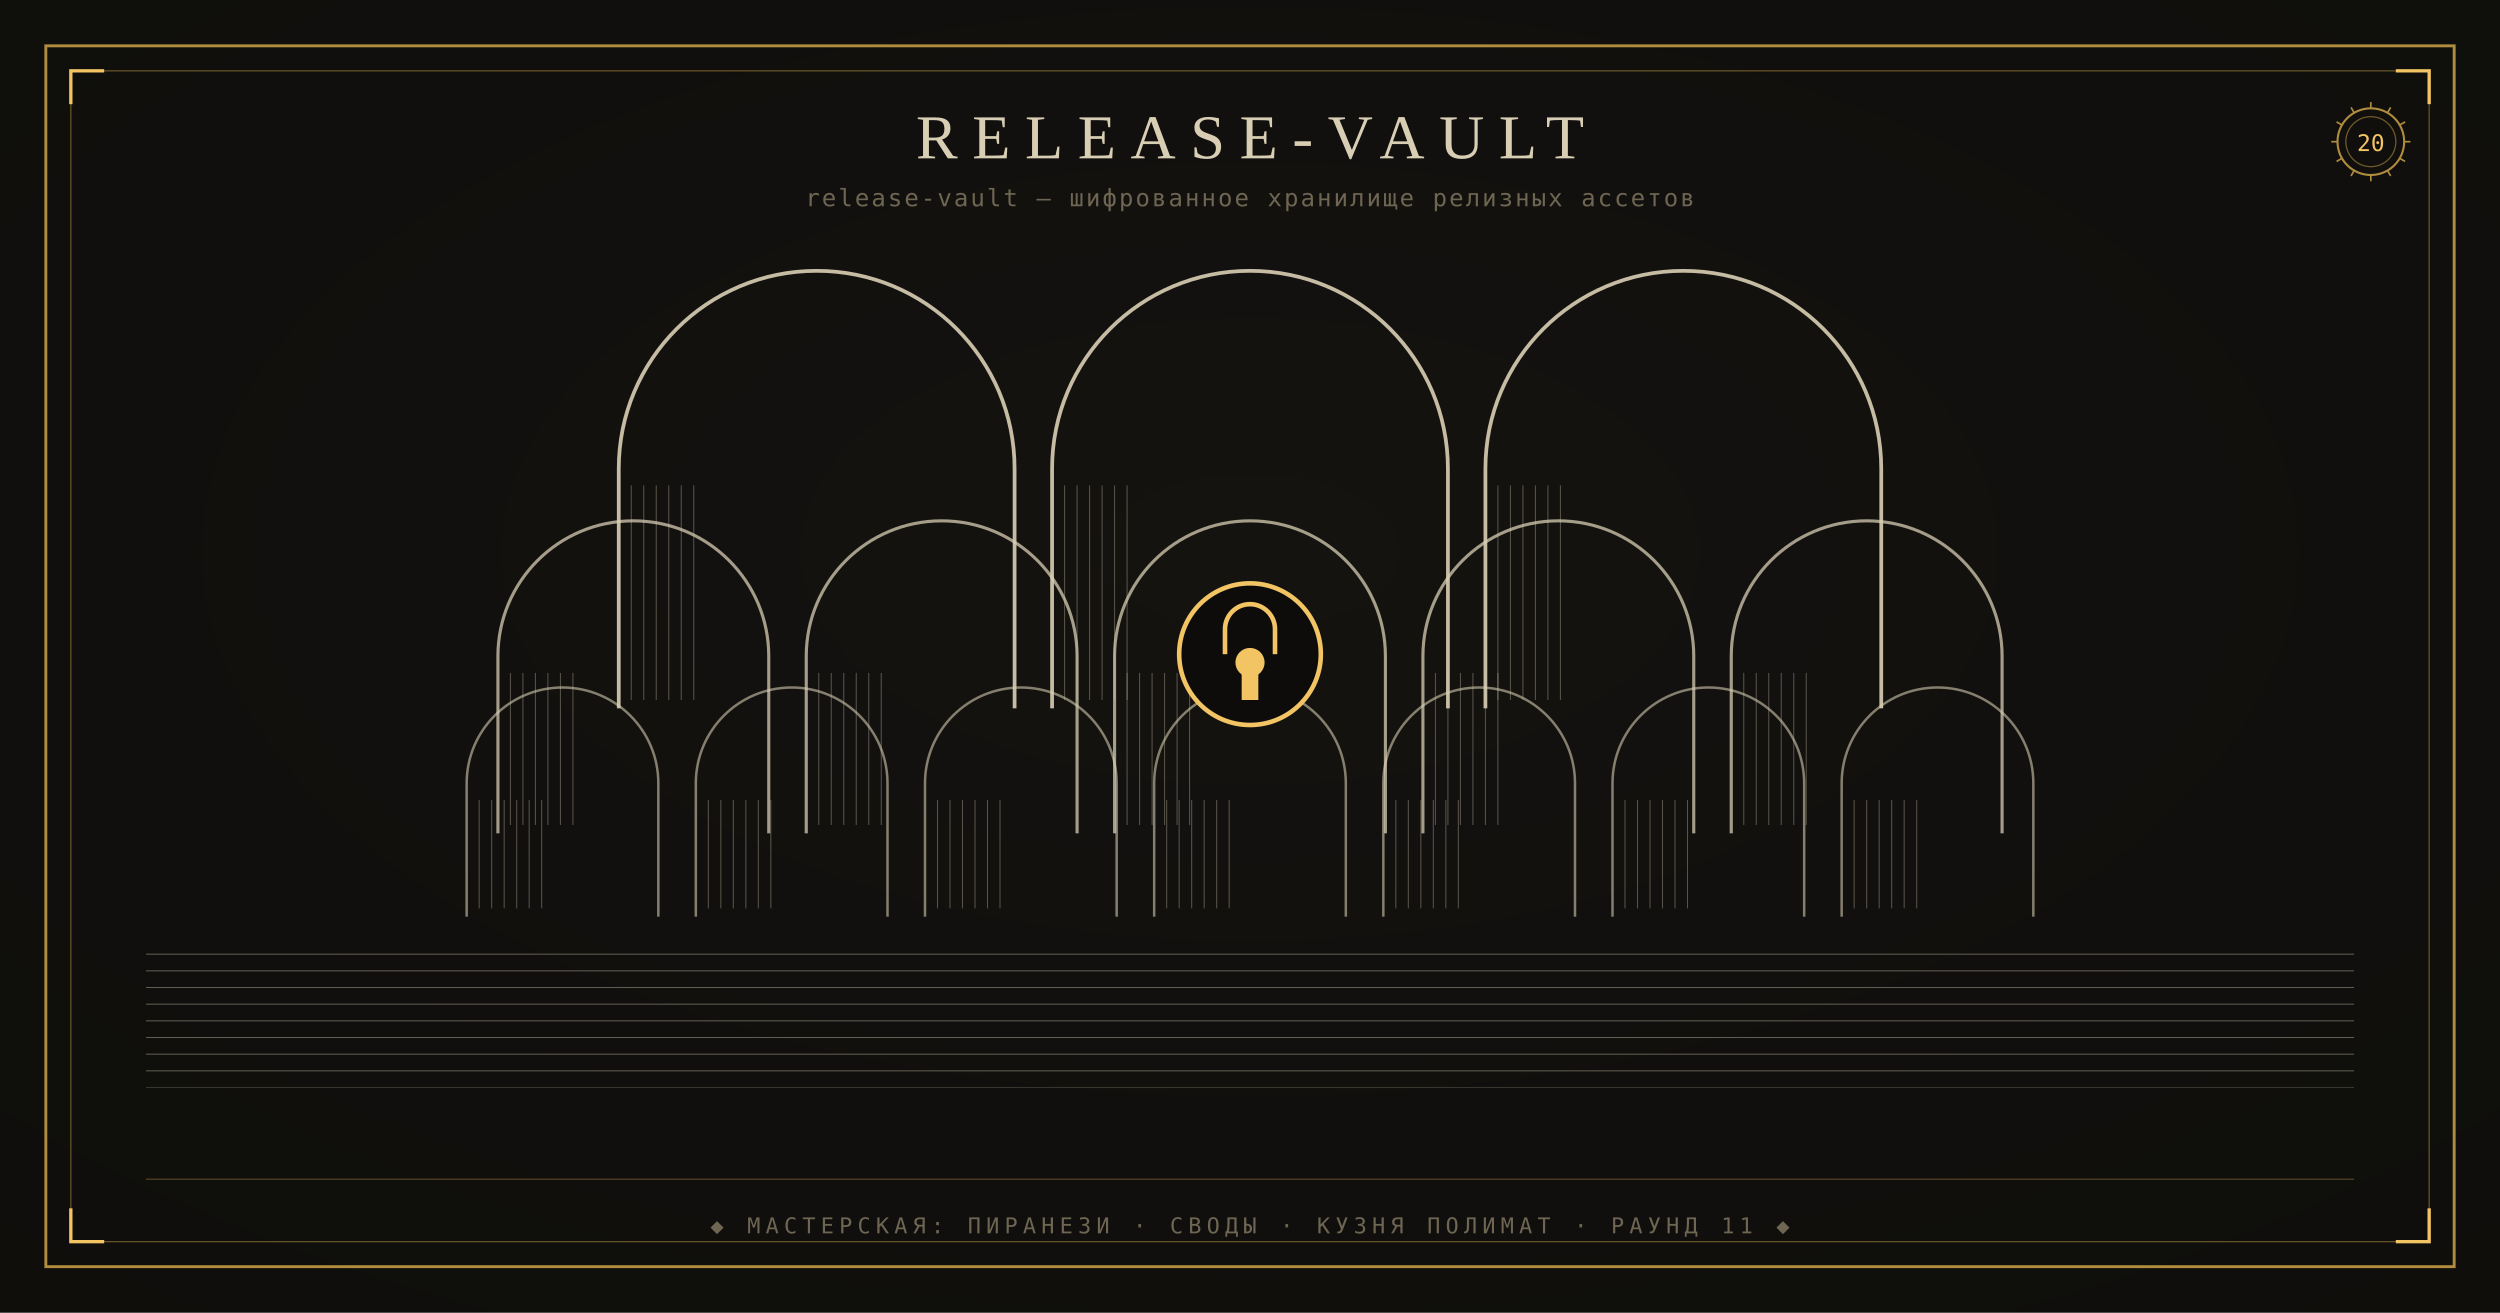
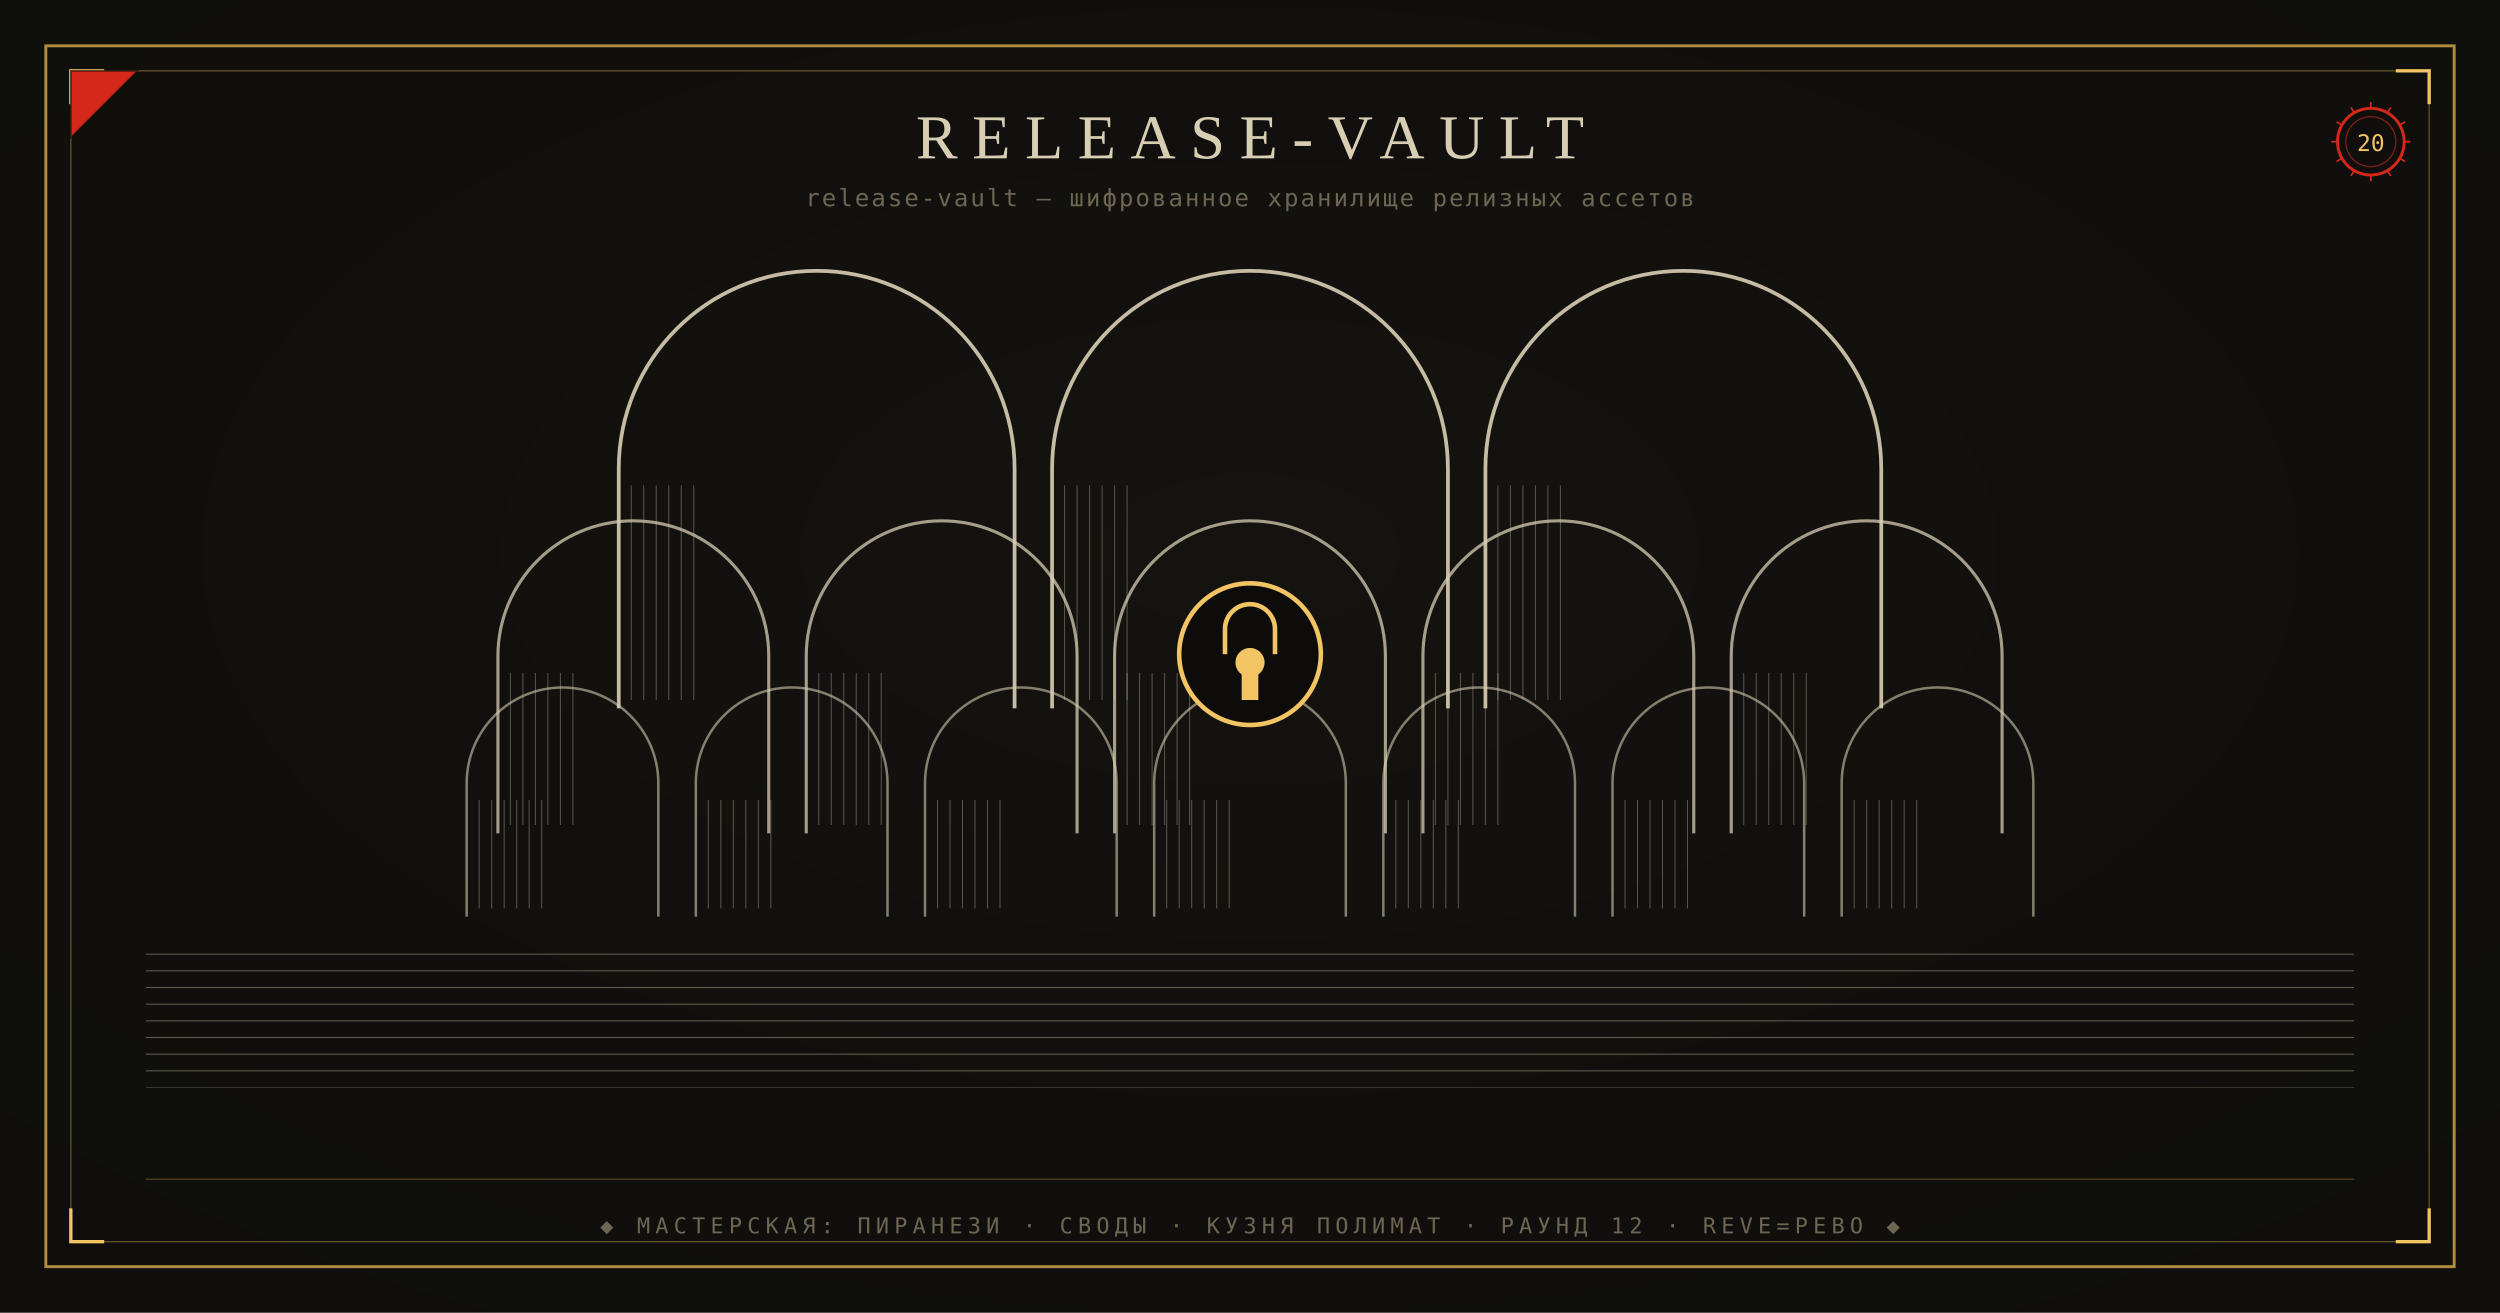
<svg xmlns="http://www.w3.org/2000/svg" viewBox="0 0 1200 630" width="1200" height="630">
  <rect width="1200" height="630" fill="#0D0C0A" />
  <radialGradient id="vig20" cx="0.5" cy="0.42" r="0.95">
    <stop offset="0" stop-color="#161410" />
    <stop offset="1" stop-color="#0D0C0A" />
  </radialGradient>
  <rect width="1200" height="630" fill="url(#vig20)" opacity="0.9" />
  <rect x="22" y="22" width="1156" height="586" fill="none" stroke="#B08D3E" stroke-width="1.4" />
  <rect x="34" y="34" width="1132" height="562" fill="none" stroke="#B08D3E" stroke-width="0.6" opacity="0.55" />
  <path d="M 34 50 L 34 34 L 50 34" fill="none" stroke="#F2C464" stroke-width="1.6" />
  <path d="M 1166 50 L 1166 34 L 1150 34" fill="none" stroke="#F2C464" stroke-width="1.6" />
  <path d="M 34 580 L 34 596 L 50 596" fill="none" stroke="#F2C464" stroke-width="1.6" />
  <path d="M 1166 580 L 1166 596 L 1150 596" fill="none" stroke="#F2C464" stroke-width="1.6" />
+   <path d="M 34 66 L 34 34 L 66 34 Z" fill="#D5281B" />
+   <path d="M 34 66 L 34 34 L 66 34 Z" fill="none" stroke="#0D0C0A" stroke-width="0.8" opacity="0.65" />
  <text x="600.0" y="76" text-anchor="middle" font-family="Georgia, 'Times New Roman', serif" font-size="30" fill="#D8CEB4" letter-spacing="7">RELEASE-VAULT</text>
  <text x="600.0" y="99" text-anchor="middle" font-family="'Cascadia Mono', ui-monospace, Consolas, monospace" font-size="11.5" fill="#6E6652" letter-spacing="1">release-vault — шифрованное хранилище релизных ассетов</text>
  <g transform="translate(1138,68)">
-     <circle r="16" fill="none" stroke="#B08D3E" stroke-width="1" />
-     <circle r="12" fill="none" stroke="#B08D3E" stroke-width="0.6" opacity="0.6" />
+     <circle r="16" fill="none" stroke="#D5281B" stroke-width="1.4" />
+     <circle r="12" fill="none" stroke="#D5281B" stroke-width="0.6" opacity="0.6" />
    <text y="4.5" text-anchor="middle" font-family="'Cascadia Mono', ui-monospace, Consolas, monospace" font-size="11" fill="#F2C464">20</text>
-     <g stroke="#B08D3E" stroke-width="0.8">
+     <g stroke="#D5281B" stroke-width="0.8">
      <line x1="0" y1="-19" x2="0" y2="-16" transform="rotate(0)" />
      <line x1="0" y1="-19" x2="0" y2="-16" transform="rotate(30)" />
      <line x1="0" y1="-19" x2="0" y2="-16" transform="rotate(60)" />
      <line x1="0" y1="-19" x2="0" y2="-16" transform="rotate(90)" />
      <line x1="0" y1="-19" x2="0" y2="-16" transform="rotate(120)" />
      <line x1="0" y1="-19" x2="0" y2="-16" transform="rotate(150)" />
      <line x1="0" y1="-19" x2="0" y2="-16" transform="rotate(180)" />
      <line x1="0" y1="-19" x2="0" y2="-16" transform="rotate(210)" />
      <line x1="0" y1="-19" x2="0" y2="-16" transform="rotate(240)" />
      <line x1="0" y1="-19" x2="0" y2="-16" transform="rotate(270)" />
      <line x1="0" y1="-19" x2="0" y2="-16" transform="rotate(300)" />
      <line x1="0" y1="-19" x2="0" y2="-16" transform="rotate(330)" />
    </g>
  </g>
  <line x1="70" y1="566" x2="1130" y2="566" stroke="#B08D3E" stroke-width="0.5" opacity="0.5" />
-   <text x="600.0" y="592" text-anchor="middle" font-family="'Cascadia Mono', ui-monospace, Consolas, monospace" font-size="10.5" fill="#6E6652" letter-spacing="2.5">◆ МАСТЕРСКАЯ: ПИРАНЕЗИ · СВОДЫ · КУЗНЯ ПОЛИМАТ · РАУНД 11 ◆</text>
+   <text x="600.0" y="592" text-anchor="middle" font-family="'Cascadia Mono', ui-monospace, Consolas, monospace" font-size="10.5" fill="#6E6652" letter-spacing="2.5">◆ МАСТЕРСКАЯ: ПИРАНЕЗИ · СВОДЫ · КУЗНЯ ПОЛИМАТ · РАУНД 12 · REVE=РЕВО ◆</text>
  <clipPath id="clip20">
    <rect x="70" y="118" width="1060" height="404" />
  </clipPath>
  <g clip-path="url(#clip20)">
    <path d="M 297 340 L 297 225 A 95 95 0 0 1 487 225 L 487 340" fill="none" stroke="#D8CEB4" stroke-width="1.8" opacity="0.90" />
    <line x1="303" y1="336" x2="303" y2="233" stroke="#D8CEB4" stroke-width="0.5" opacity="0.35" />
    <line x1="309" y1="336" x2="309" y2="233" stroke="#D8CEB4" stroke-width="0.5" opacity="0.35" />
    <line x1="315" y1="336" x2="315" y2="233" stroke="#D8CEB4" stroke-width="0.5" opacity="0.35" />
    <line x1="321" y1="336" x2="321" y2="233" stroke="#D8CEB4" stroke-width="0.5" opacity="0.35" />
    <line x1="327" y1="336" x2="327" y2="233" stroke="#D8CEB4" stroke-width="0.5" opacity="0.35" />
    <line x1="333" y1="336" x2="333" y2="233" stroke="#D8CEB4" stroke-width="0.5" opacity="0.35" />
    <path d="M 505 340 L 505 225 A 95 95 0 0 1 695 225 L 695 340" fill="none" stroke="#D8CEB4" stroke-width="1.8" opacity="0.90" />
    <line x1="511" y1="336" x2="511" y2="233" stroke="#D8CEB4" stroke-width="0.5" opacity="0.35" />
    <line x1="517" y1="336" x2="517" y2="233" stroke="#D8CEB4" stroke-width="0.5" opacity="0.35" />
    <line x1="523" y1="336" x2="523" y2="233" stroke="#D8CEB4" stroke-width="0.5" opacity="0.35" />
    <line x1="529" y1="336" x2="529" y2="233" stroke="#D8CEB4" stroke-width="0.5" opacity="0.35" />
    <line x1="535" y1="336" x2="535" y2="233" stroke="#D8CEB4" stroke-width="0.5" opacity="0.35" />
    <line x1="541" y1="336" x2="541" y2="233" stroke="#D8CEB4" stroke-width="0.5" opacity="0.35" />
    <path d="M 713 340 L 713 225 A 95 95 0 0 1 903 225 L 903 340" fill="none" stroke="#D8CEB4" stroke-width="1.8" opacity="0.90" />
    <line x1="719" y1="336" x2="719" y2="233" stroke="#D8CEB4" stroke-width="0.5" opacity="0.35" />
    <line x1="725" y1="336" x2="725" y2="233" stroke="#D8CEB4" stroke-width="0.5" opacity="0.35" />
    <line x1="731" y1="336" x2="731" y2="233" stroke="#D8CEB4" stroke-width="0.5" opacity="0.35" />
    <line x1="737" y1="336" x2="737" y2="233" stroke="#D8CEB4" stroke-width="0.5" opacity="0.35" />
    <line x1="743" y1="336" x2="743" y2="233" stroke="#D8CEB4" stroke-width="0.5" opacity="0.35" />
    <line x1="749" y1="336" x2="749" y2="233" stroke="#D8CEB4" stroke-width="0.5" opacity="0.35" />
    <path d="M 239 400 L 239 315 A 65 65 0 0 1 369 315 L 369 400" fill="none" stroke="#D8CEB4" stroke-width="1.5" opacity="0.74" />
    <line x1="245" y1="396" x2="245" y2="323" stroke="#D8CEB4" stroke-width="0.5" opacity="0.35" />
    <line x1="251" y1="396" x2="251" y2="323" stroke="#D8CEB4" stroke-width="0.5" opacity="0.35" />
    <line x1="257" y1="396" x2="257" y2="323" stroke="#D8CEB4" stroke-width="0.5" opacity="0.35" />
    <line x1="263" y1="396" x2="263" y2="323" stroke="#D8CEB4" stroke-width="0.5" opacity="0.35" />
    <line x1="269" y1="396" x2="269" y2="323" stroke="#D8CEB4" stroke-width="0.5" opacity="0.35" />
    <line x1="275" y1="396" x2="275" y2="323" stroke="#D8CEB4" stroke-width="0.5" opacity="0.35" />
    <path d="M 387 400 L 387 315 A 65 65 0 0 1 517 315 L 517 400" fill="none" stroke="#D8CEB4" stroke-width="1.5" opacity="0.74" />
    <line x1="393" y1="396" x2="393" y2="323" stroke="#D8CEB4" stroke-width="0.5" opacity="0.35" />
    <line x1="399" y1="396" x2="399" y2="323" stroke="#D8CEB4" stroke-width="0.5" opacity="0.35" />
    <line x1="405" y1="396" x2="405" y2="323" stroke="#D8CEB4" stroke-width="0.5" opacity="0.35" />
    <line x1="411" y1="396" x2="411" y2="323" stroke="#D8CEB4" stroke-width="0.5" opacity="0.35" />
    <line x1="417" y1="396" x2="417" y2="323" stroke="#D8CEB4" stroke-width="0.5" opacity="0.35" />
    <line x1="423" y1="396" x2="423" y2="323" stroke="#D8CEB4" stroke-width="0.5" opacity="0.35" />
    <path d="M 535 400 L 535 315 A 65 65 0 0 1 665 315 L 665 400" fill="none" stroke="#D8CEB4" stroke-width="1.5" opacity="0.74" />
    <line x1="541" y1="396" x2="541" y2="323" stroke="#D8CEB4" stroke-width="0.5" opacity="0.35" />
    <line x1="547" y1="396" x2="547" y2="323" stroke="#D8CEB4" stroke-width="0.5" opacity="0.35" />
    <line x1="553" y1="396" x2="553" y2="323" stroke="#D8CEB4" stroke-width="0.5" opacity="0.35" />
    <line x1="559" y1="396" x2="559" y2="323" stroke="#D8CEB4" stroke-width="0.5" opacity="0.35" />
    <line x1="565" y1="396" x2="565" y2="323" stroke="#D8CEB4" stroke-width="0.5" opacity="0.35" />
    <line x1="571" y1="396" x2="571" y2="323" stroke="#D8CEB4" stroke-width="0.5" opacity="0.35" />
    <path d="M 683 400 L 683 315 A 65 65 0 0 1 813 315 L 813 400" fill="none" stroke="#D8CEB4" stroke-width="1.5" opacity="0.74" />
    <line x1="689" y1="396" x2="689" y2="323" stroke="#D8CEB4" stroke-width="0.5" opacity="0.35" />
    <line x1="695" y1="396" x2="695" y2="323" stroke="#D8CEB4" stroke-width="0.5" opacity="0.35" />
    <line x1="701" y1="396" x2="701" y2="323" stroke="#D8CEB4" stroke-width="0.5" opacity="0.35" />
    <line x1="707" y1="396" x2="707" y2="323" stroke="#D8CEB4" stroke-width="0.5" opacity="0.35" />
    <line x1="713" y1="396" x2="713" y2="323" stroke="#D8CEB4" stroke-width="0.5" opacity="0.35" />
    <line x1="719" y1="396" x2="719" y2="323" stroke="#D8CEB4" stroke-width="0.5" opacity="0.35" />
    <path d="M 831 400 L 831 315 A 65 65 0 0 1 961 315 L 961 400" fill="none" stroke="#D8CEB4" stroke-width="1.5" opacity="0.74" />
    <line x1="837" y1="396" x2="837" y2="323" stroke="#D8CEB4" stroke-width="0.5" opacity="0.35" />
    <line x1="843" y1="396" x2="843" y2="323" stroke="#D8CEB4" stroke-width="0.5" opacity="0.35" />
    <line x1="849" y1="396" x2="849" y2="323" stroke="#D8CEB4" stroke-width="0.5" opacity="0.35" />
    <line x1="855" y1="396" x2="855" y2="323" stroke="#D8CEB4" stroke-width="0.5" opacity="0.35" />
    <line x1="861" y1="396" x2="861" y2="323" stroke="#D8CEB4" stroke-width="0.5" opacity="0.35" />
    <line x1="867" y1="396" x2="867" y2="323" stroke="#D8CEB4" stroke-width="0.5" opacity="0.35" />
    <path d="M 224 440 L 224 376 A 46 46 0 0 1 316 376 L 316 440" fill="none" stroke="#D8CEB4" stroke-width="1.2" opacity="0.58" />
    <line x1="230" y1="436" x2="230" y2="384" stroke="#D8CEB4" stroke-width="0.5" opacity="0.35" />
    <line x1="236" y1="436" x2="236" y2="384" stroke="#D8CEB4" stroke-width="0.5" opacity="0.35" />
    <line x1="242" y1="436" x2="242" y2="384" stroke="#D8CEB4" stroke-width="0.5" opacity="0.35" />
    <line x1="248" y1="436" x2="248" y2="384" stroke="#D8CEB4" stroke-width="0.5" opacity="0.35" />
    <line x1="254" y1="436" x2="254" y2="384" stroke="#D8CEB4" stroke-width="0.5" opacity="0.35" />
    <line x1="260" y1="436" x2="260" y2="384" stroke="#D8CEB4" stroke-width="0.5" opacity="0.35" />
    <path d="M 334 440 L 334 376 A 46 46 0 0 1 426 376 L 426 440" fill="none" stroke="#D8CEB4" stroke-width="1.2" opacity="0.58" />
    <line x1="340" y1="436" x2="340" y2="384" stroke="#D8CEB4" stroke-width="0.5" opacity="0.35" />
    <line x1="346" y1="436" x2="346" y2="384" stroke="#D8CEB4" stroke-width="0.5" opacity="0.35" />
    <line x1="352" y1="436" x2="352" y2="384" stroke="#D8CEB4" stroke-width="0.5" opacity="0.35" />
    <line x1="358" y1="436" x2="358" y2="384" stroke="#D8CEB4" stroke-width="0.5" opacity="0.35" />
    <line x1="364" y1="436" x2="364" y2="384" stroke="#D8CEB4" stroke-width="0.5" opacity="0.35" />
    <line x1="370" y1="436" x2="370" y2="384" stroke="#D8CEB4" stroke-width="0.5" opacity="0.35" />
    <path d="M 444 440 L 444 376 A 46 46 0 0 1 536 376 L 536 440" fill="none" stroke="#D8CEB4" stroke-width="1.2" opacity="0.58" />
    <line x1="450" y1="436" x2="450" y2="384" stroke="#D8CEB4" stroke-width="0.5" opacity="0.35" />
    <line x1="456" y1="436" x2="456" y2="384" stroke="#D8CEB4" stroke-width="0.5" opacity="0.35" />
    <line x1="462" y1="436" x2="462" y2="384" stroke="#D8CEB4" stroke-width="0.5" opacity="0.35" />
    <line x1="468" y1="436" x2="468" y2="384" stroke="#D8CEB4" stroke-width="0.5" opacity="0.35" />
    <line x1="474" y1="436" x2="474" y2="384" stroke="#D8CEB4" stroke-width="0.5" opacity="0.35" />
    <line x1="480" y1="436" x2="480" y2="384" stroke="#D8CEB4" stroke-width="0.5" opacity="0.35" />
    <path d="M 554 440 L 554 376 A 46 46 0 0 1 646 376 L 646 440" fill="none" stroke="#D8CEB4" stroke-width="1.2" opacity="0.58" />
    <line x1="560" y1="436" x2="560" y2="384" stroke="#D8CEB4" stroke-width="0.5" opacity="0.35" />
    <line x1="566" y1="436" x2="566" y2="384" stroke="#D8CEB4" stroke-width="0.5" opacity="0.35" />
    <line x1="572" y1="436" x2="572" y2="384" stroke="#D8CEB4" stroke-width="0.5" opacity="0.35" />
    <line x1="578" y1="436" x2="578" y2="384" stroke="#D8CEB4" stroke-width="0.5" opacity="0.35" />
    <line x1="584" y1="436" x2="584" y2="384" stroke="#D8CEB4" stroke-width="0.5" opacity="0.35" />
    <line x1="590" y1="436" x2="590" y2="384" stroke="#D8CEB4" stroke-width="0.5" opacity="0.35" />
    <path d="M 664 440 L 664 376 A 46 46 0 0 1 756 376 L 756 440" fill="none" stroke="#D8CEB4" stroke-width="1.2" opacity="0.58" />
    <line x1="670" y1="436" x2="670" y2="384" stroke="#D8CEB4" stroke-width="0.5" opacity="0.35" />
    <line x1="676" y1="436" x2="676" y2="384" stroke="#D8CEB4" stroke-width="0.5" opacity="0.35" />
    <line x1="682" y1="436" x2="682" y2="384" stroke="#D8CEB4" stroke-width="0.5" opacity="0.35" />
    <line x1="688" y1="436" x2="688" y2="384" stroke="#D8CEB4" stroke-width="0.5" opacity="0.35" />
    <line x1="694" y1="436" x2="694" y2="384" stroke="#D8CEB4" stroke-width="0.5" opacity="0.35" />
    <line x1="700" y1="436" x2="700" y2="384" stroke="#D8CEB4" stroke-width="0.5" opacity="0.35" />
    <path d="M 774 440 L 774 376 A 46 46 0 0 1 866 376 L 866 440" fill="none" stroke="#D8CEB4" stroke-width="1.2" opacity="0.58" />
    <line x1="780" y1="436" x2="780" y2="384" stroke="#D8CEB4" stroke-width="0.5" opacity="0.35" />
    <line x1="786" y1="436" x2="786" y2="384" stroke="#D8CEB4" stroke-width="0.5" opacity="0.35" />
    <line x1="792" y1="436" x2="792" y2="384" stroke="#D8CEB4" stroke-width="0.5" opacity="0.35" />
    <line x1="798" y1="436" x2="798" y2="384" stroke="#D8CEB4" stroke-width="0.5" opacity="0.35" />
    <line x1="804" y1="436" x2="804" y2="384" stroke="#D8CEB4" stroke-width="0.5" opacity="0.35" />
    <line x1="810" y1="436" x2="810" y2="384" stroke="#D8CEB4" stroke-width="0.5" opacity="0.35" />
    <path d="M 884 440 L 884 376 A 46 46 0 0 1 976 376 L 976 440" fill="none" stroke="#D8CEB4" stroke-width="1.2" opacity="0.58" />
    <line x1="890" y1="436" x2="890" y2="384" stroke="#D8CEB4" stroke-width="0.5" opacity="0.35" />
    <line x1="896" y1="436" x2="896" y2="384" stroke="#D8CEB4" stroke-width="0.5" opacity="0.35" />
    <line x1="902" y1="436" x2="902" y2="384" stroke="#D8CEB4" stroke-width="0.5" opacity="0.35" />
    <line x1="908" y1="436" x2="908" y2="384" stroke="#D8CEB4" stroke-width="0.5" opacity="0.35" />
    <line x1="914" y1="436" x2="914" y2="384" stroke="#D8CEB4" stroke-width="0.5" opacity="0.35" />
    <line x1="920" y1="436" x2="920" y2="384" stroke="#D8CEB4" stroke-width="0.5" opacity="0.35" />
    <line x1="70" y1="522" x2="1130" y2="522" stroke="#D8CEB4" stroke-width="0.5" opacity="0.4" />
    <line x1="70" y1="514" x2="1130" y2="514" stroke="#D8CEB4" stroke-width="0.5" opacity="0.4" />
    <line x1="70" y1="506" x2="1130" y2="506" stroke="#D8CEB4" stroke-width="0.5" opacity="0.4" />
    <line x1="70" y1="498" x2="1130" y2="498" stroke="#D8CEB4" stroke-width="0.5" opacity="0.4" />
    <line x1="70" y1="490" x2="1130" y2="490" stroke="#D8CEB4" stroke-width="0.5" opacity="0.4" />
    <line x1="70" y1="482" x2="1130" y2="482" stroke="#D8CEB4" stroke-width="0.5" opacity="0.4" />
    <line x1="70" y1="474" x2="1130" y2="474" stroke="#D8CEB4" stroke-width="0.5" opacity="0.4" />
    <line x1="70" y1="466" x2="1130" y2="466" stroke="#D8CEB4" stroke-width="0.5" opacity="0.4" />
    <line x1="70" y1="458" x2="1130" y2="458" stroke="#D8CEB4" stroke-width="0.5" opacity="0.4" />
    <circle cx="600.0" cy="314" r="34" fill="#0D0C0A" stroke="#F2C464" stroke-width="2.2" />
    <path d="M 588.0 314 v-12 a12 12 0 0 1 24 0 v12" fill="none" stroke="#F2C464" stroke-width="2.2" />
    <circle cx="600.0" cy="318" r="7" fill="#F2C464" />
    <rect x="596.0" y="318" width="8" height="18" fill="#F2C464" />
  </g>
</svg>
